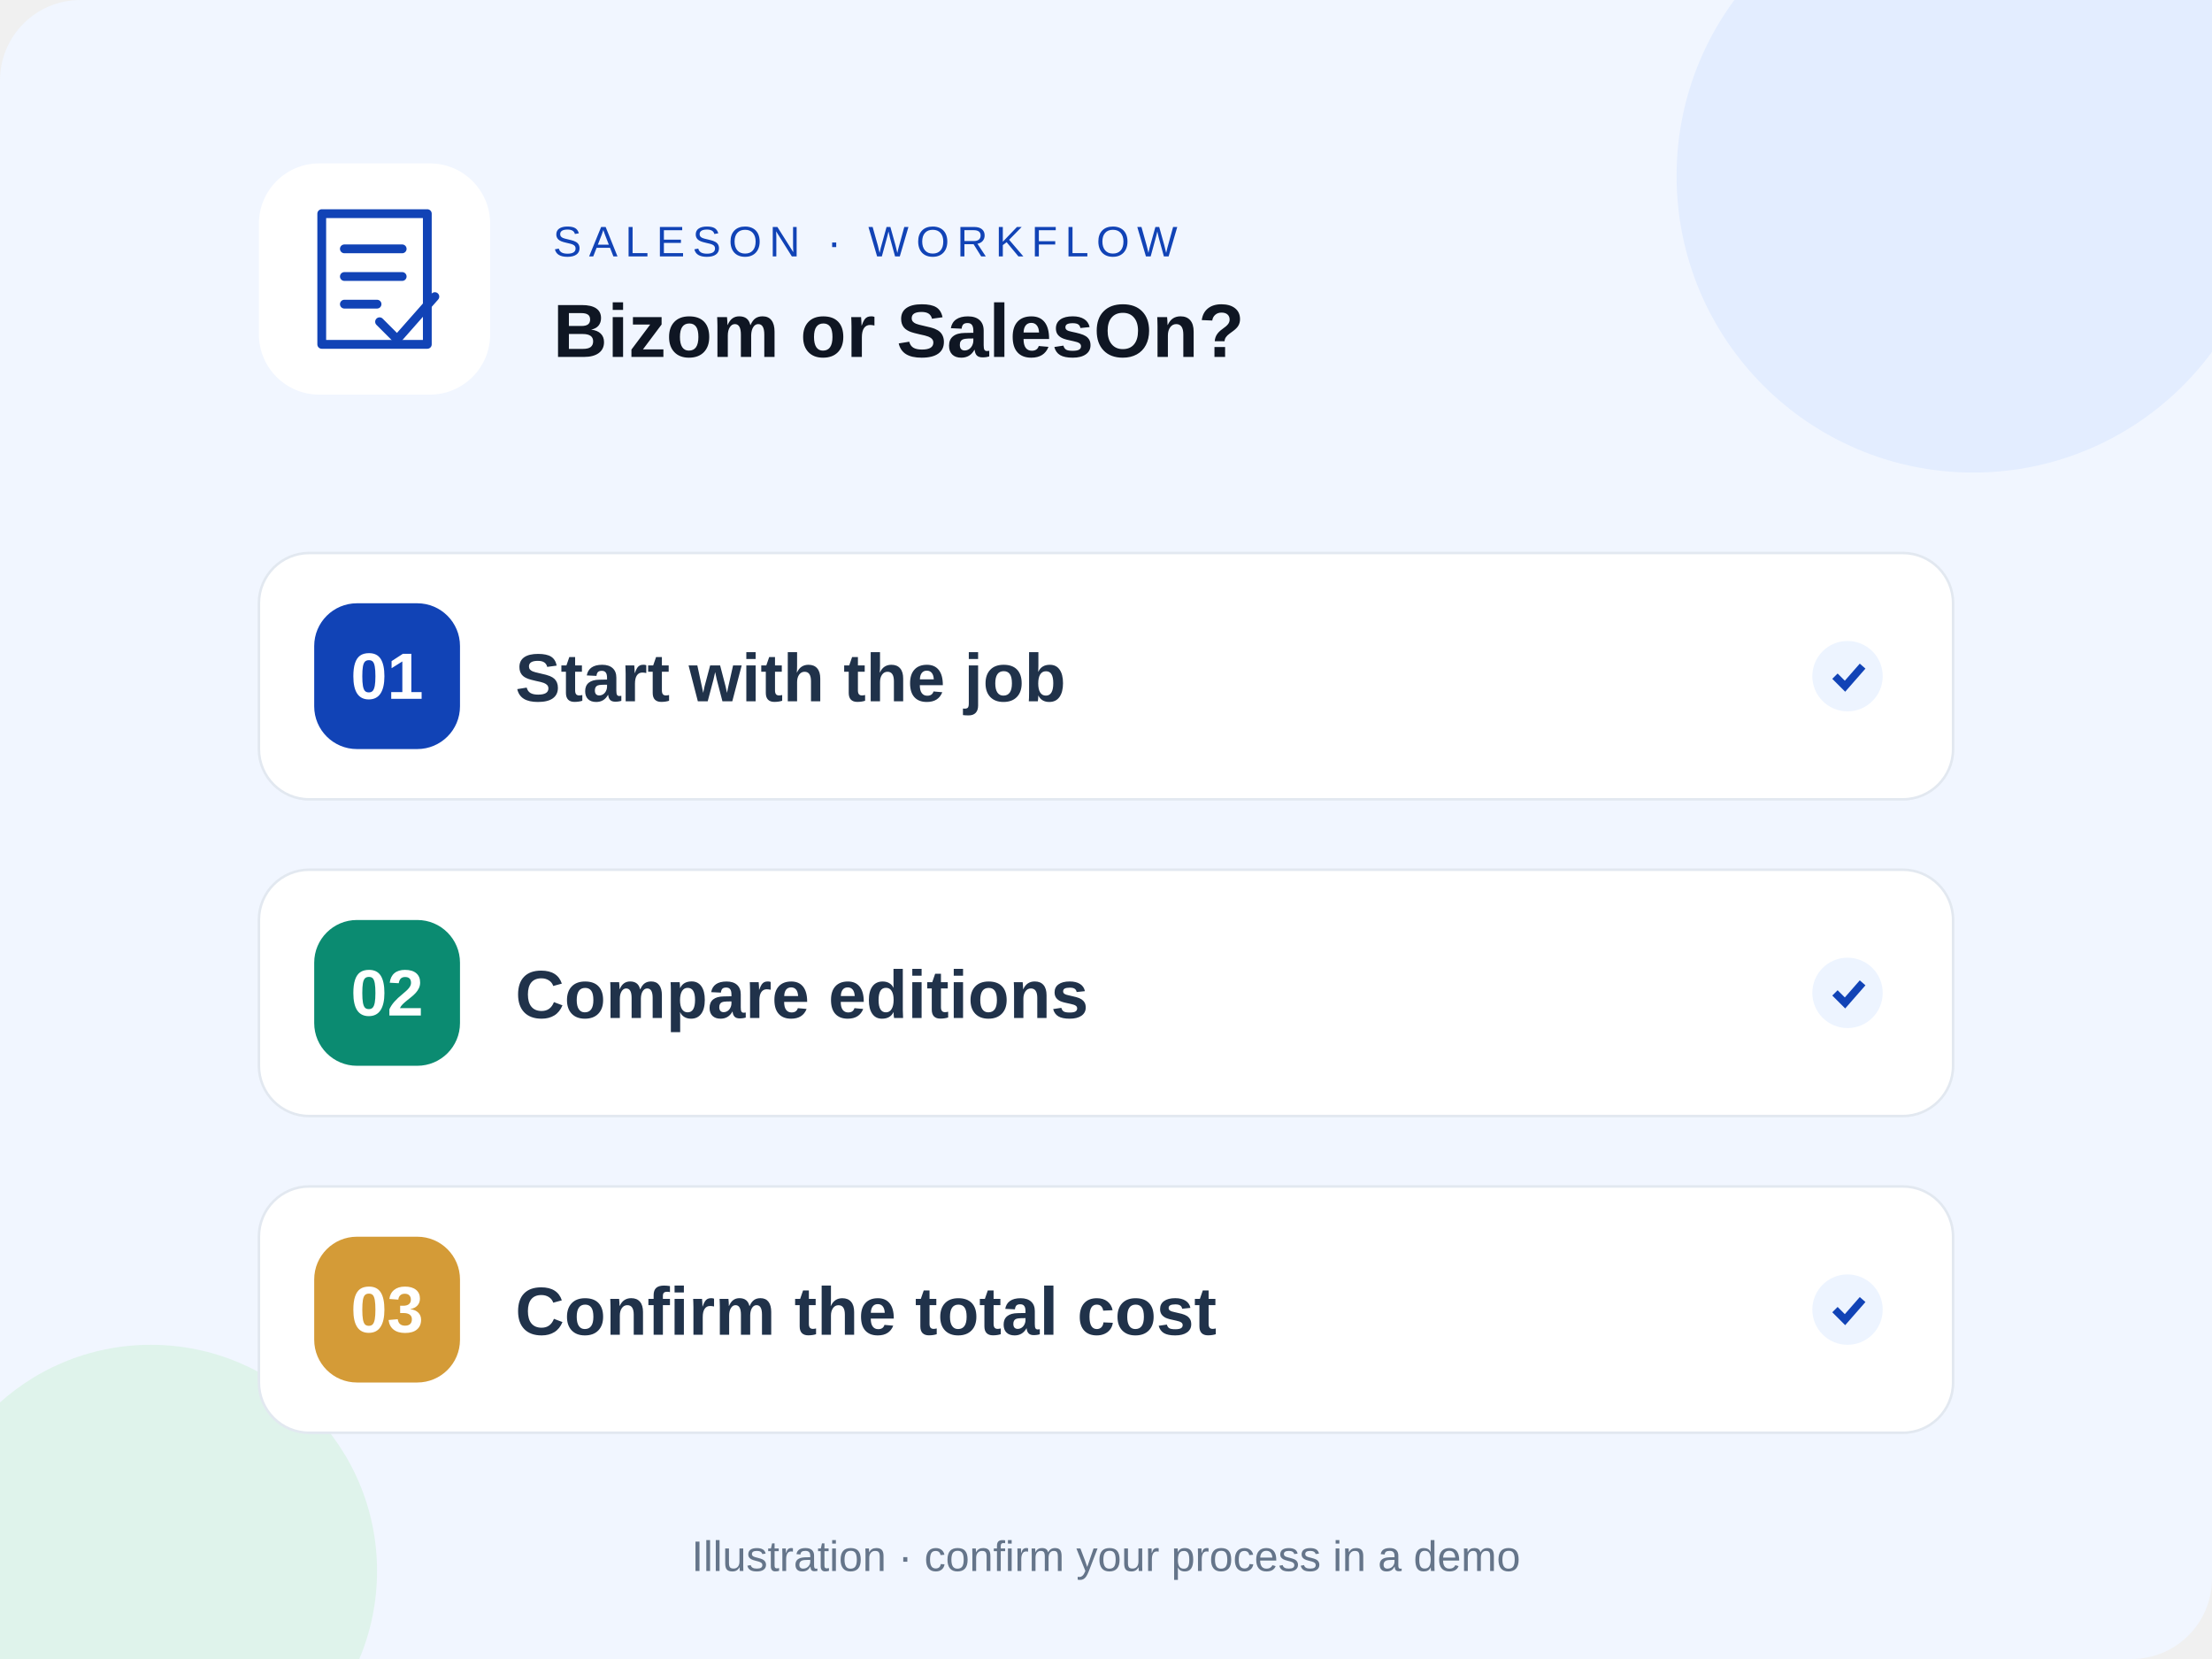
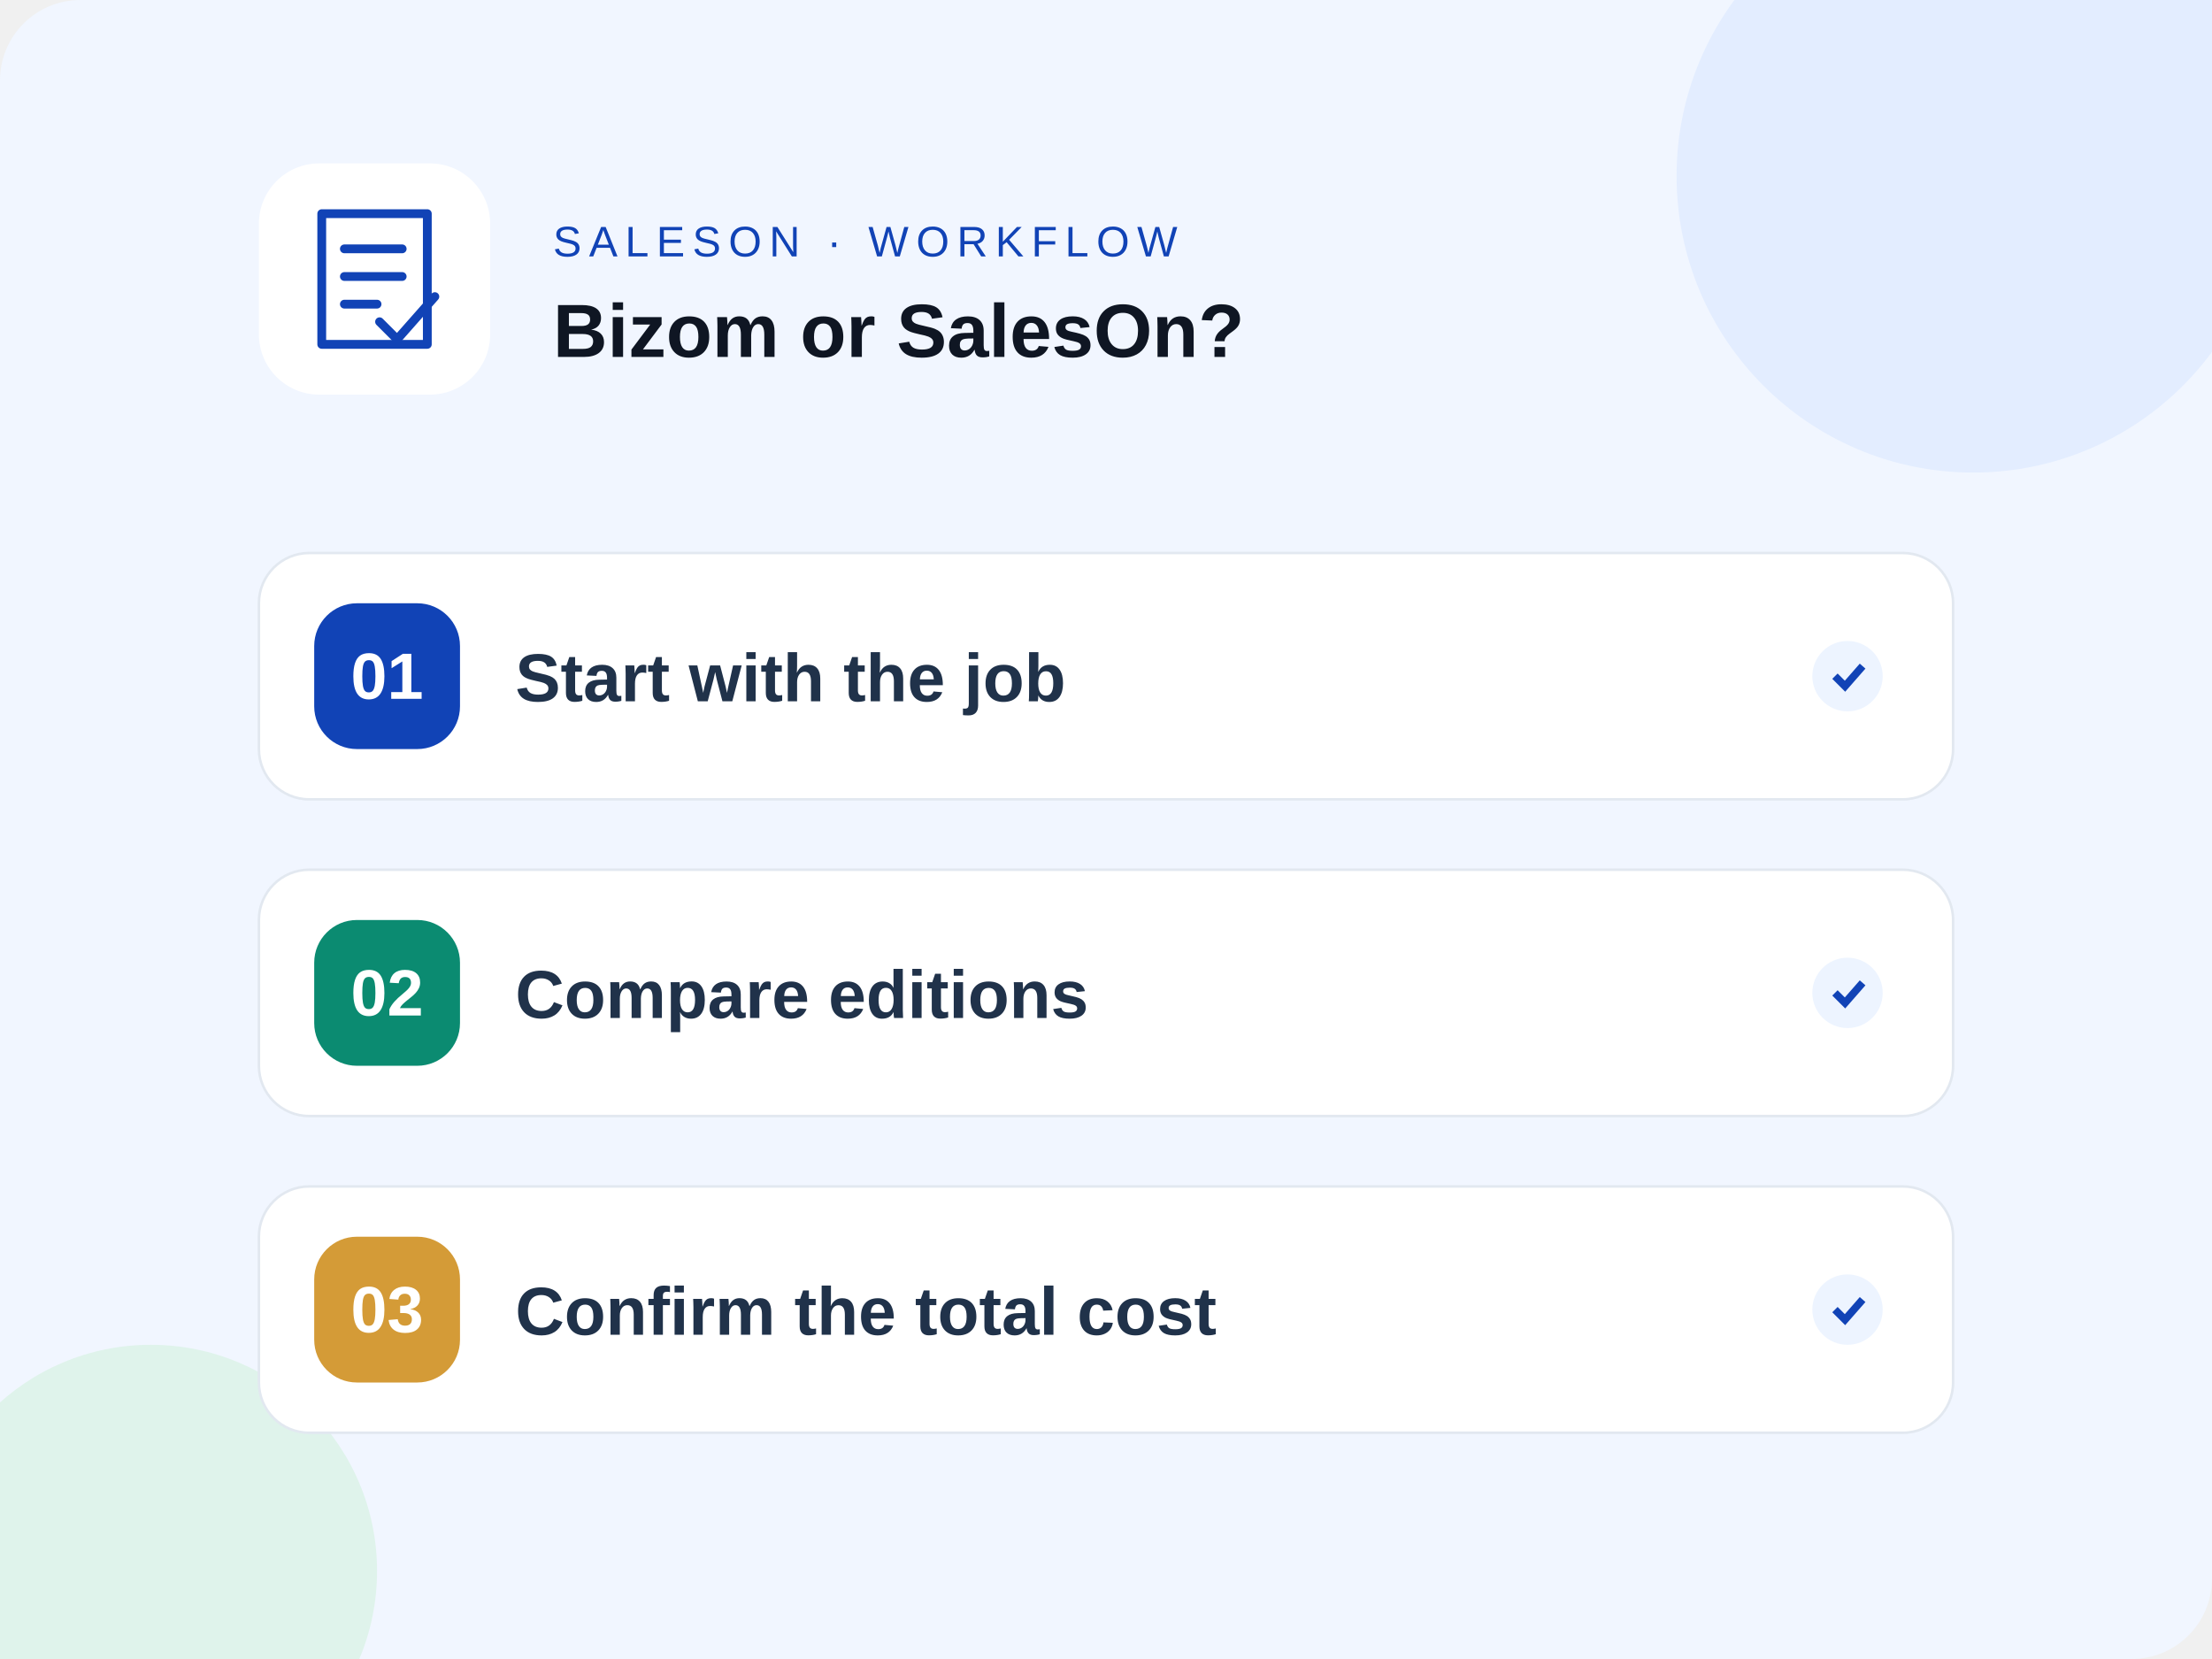
<svg xmlns="http://www.w3.org/2000/svg" width="880" height="660" viewBox="0 0 880 660">
  <defs>
    <linearGradient id="g" x2="1" y2="1">
      <stop stop-color="#eff5ff" />
      <stop offset="1" stop-color="#f6faf9" />
    </linearGradient>
  </defs>
  <rect width="880" height="660" rx="32" fill="#f1f6ff" />
  <circle cx="785" cy="70" r="118" fill="#e3edff" />
  <circle cx="60" cy="625" r="90" fill="#dff3eb" />
  <rect x="103" y="65" width="92" height="92" rx="24" fill="white" />
  <g transform="translate(109 70)" fill="none" stroke="#1143b6" stroke-width="3.5" stroke-linejoin="round" stroke-linecap="round">
    <path d="M19 15h42v52H19zM28 29h23M28 40h23M28 51h13" />
    <path d="m42 58 7 7 15-17" />
  </g>
  <text x="220" y="102" font-family="Arial,sans-serif" font-size="17" letter-spacing="3" fill="#1143b6">SALESON · WORKFLOW</text>
  <text x="220" y="142" font-family="Arial,sans-serif" font-size="30" font-weight="700" fill="#0f1623">Bizom or SalesOn?</text>
  <g font-family="Arial,sans-serif">
    <rect x="103" y="220" width="674" height="98" rx="20" fill="white" stroke="#e2e8f0" />
    <rect x="125" y="240" width="58" height="58" rx="17" fill="#1143b6" />
    <text x="154" y="278" text-anchor="middle" fill="white" font-size="26" font-weight="700">01</text>
    <text x="205" y="279" font-size="27" font-weight="600" fill="#20324a">Start with the job</text>
    <circle cx="735" cy="269" r="14" fill="#edf4ff" />
    <path d="m730 269 4 4 7-8" fill="none" stroke="#1143b6" stroke-width="3" />
    <rect x="103" y="346" width="674" height="98" rx="20" fill="white" stroke="#e2e8f0" />
    <rect x="125" y="366" width="58" height="58" rx="17" fill="#0b8b71" />
    <text x="154" y="404" text-anchor="middle" fill="white" font-size="26" font-weight="700">02</text>
    <text x="205" y="405" font-size="27" font-weight="600" fill="#20324a">Compare editions</text>
    <circle cx="735" cy="395" r="14" fill="#edf4ff" />
    <path d="m730 395 4 4 7-8" fill="none" stroke="#1143b6" stroke-width="3" />
    <rect x="103" y="472" width="674" height="98" rx="20" fill="white" stroke="#e2e8f0" />
    <rect x="125" y="492" width="58" height="58" rx="17" fill="#d49b37" />
    <text x="154" y="530" text-anchor="middle" fill="white" font-size="26" font-weight="700">03</text>
    <text x="205" y="531" font-size="27" font-weight="600" fill="#20324a">Confirm the total cost</text>
    <circle cx="735" cy="521" r="14" fill="#edf4ff" />
    <path d="m730 521 4 4 7-8" fill="none" stroke="#1143b6" stroke-width="3" />
  </g>
-   <text x="440" y="625" text-anchor="middle" font-family="Arial,sans-serif" font-size="17" fill="#65758a">Illustration · confirm your process in a demo</text>
</svg>
